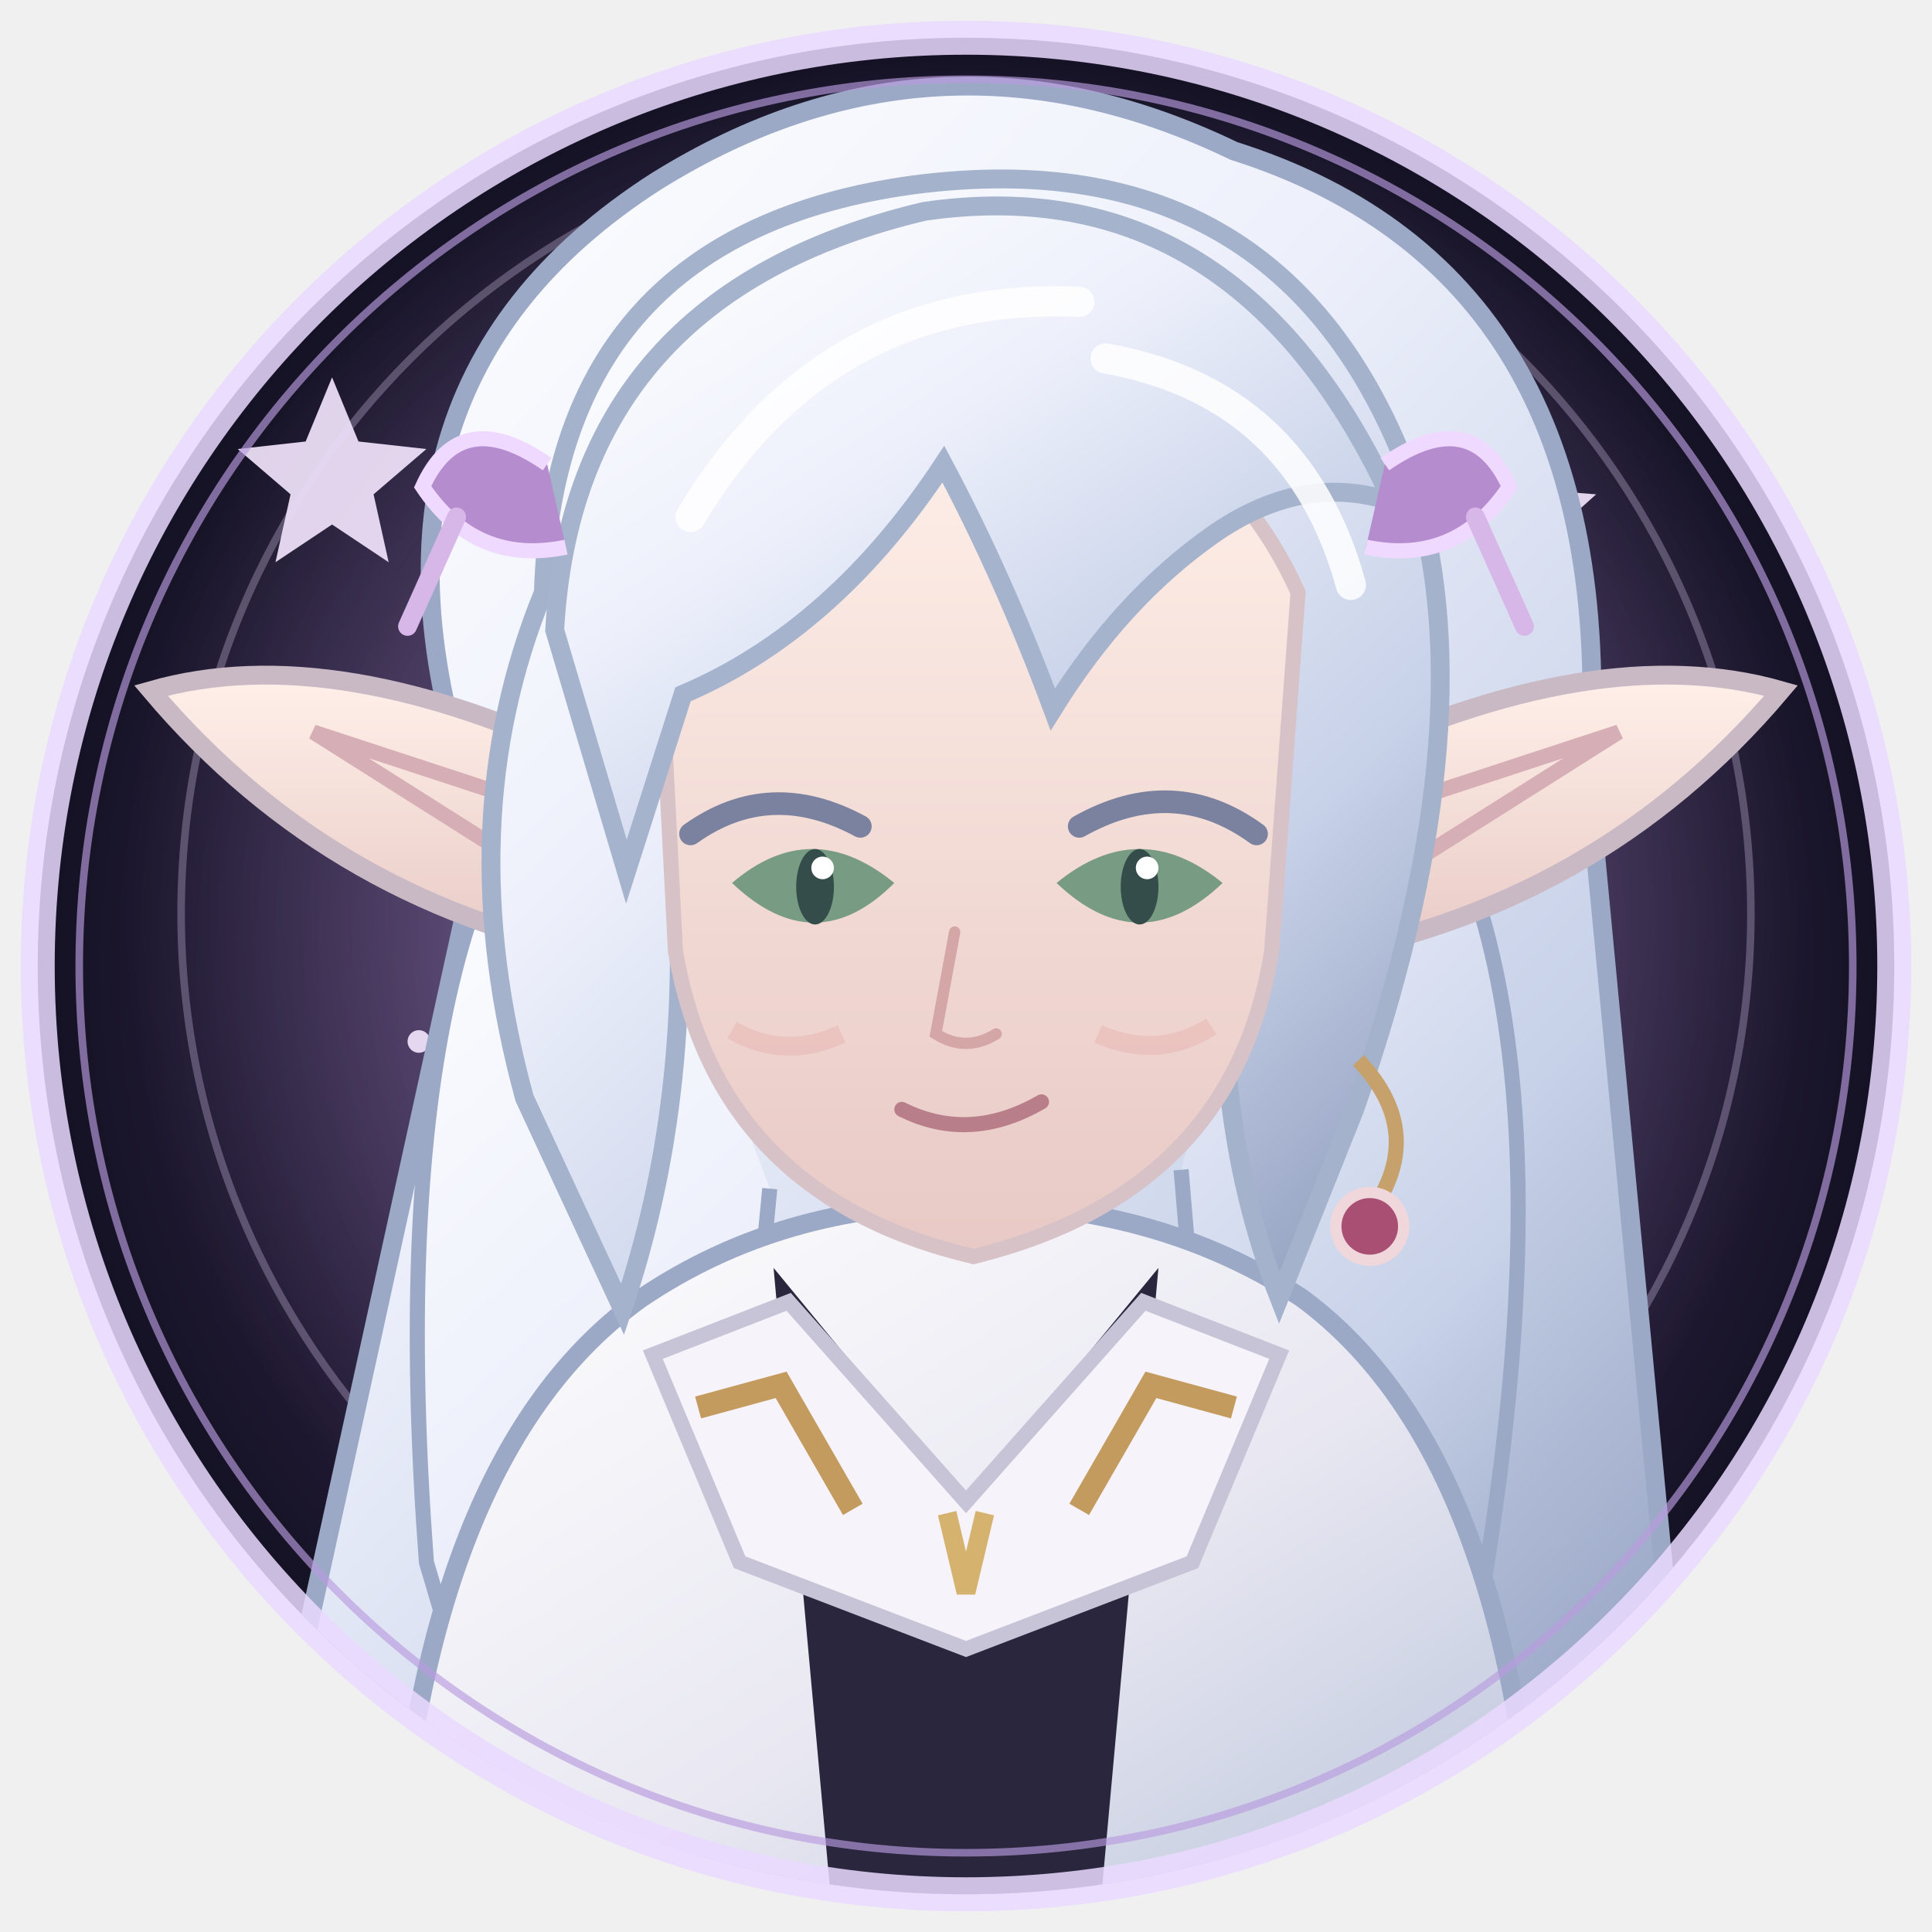
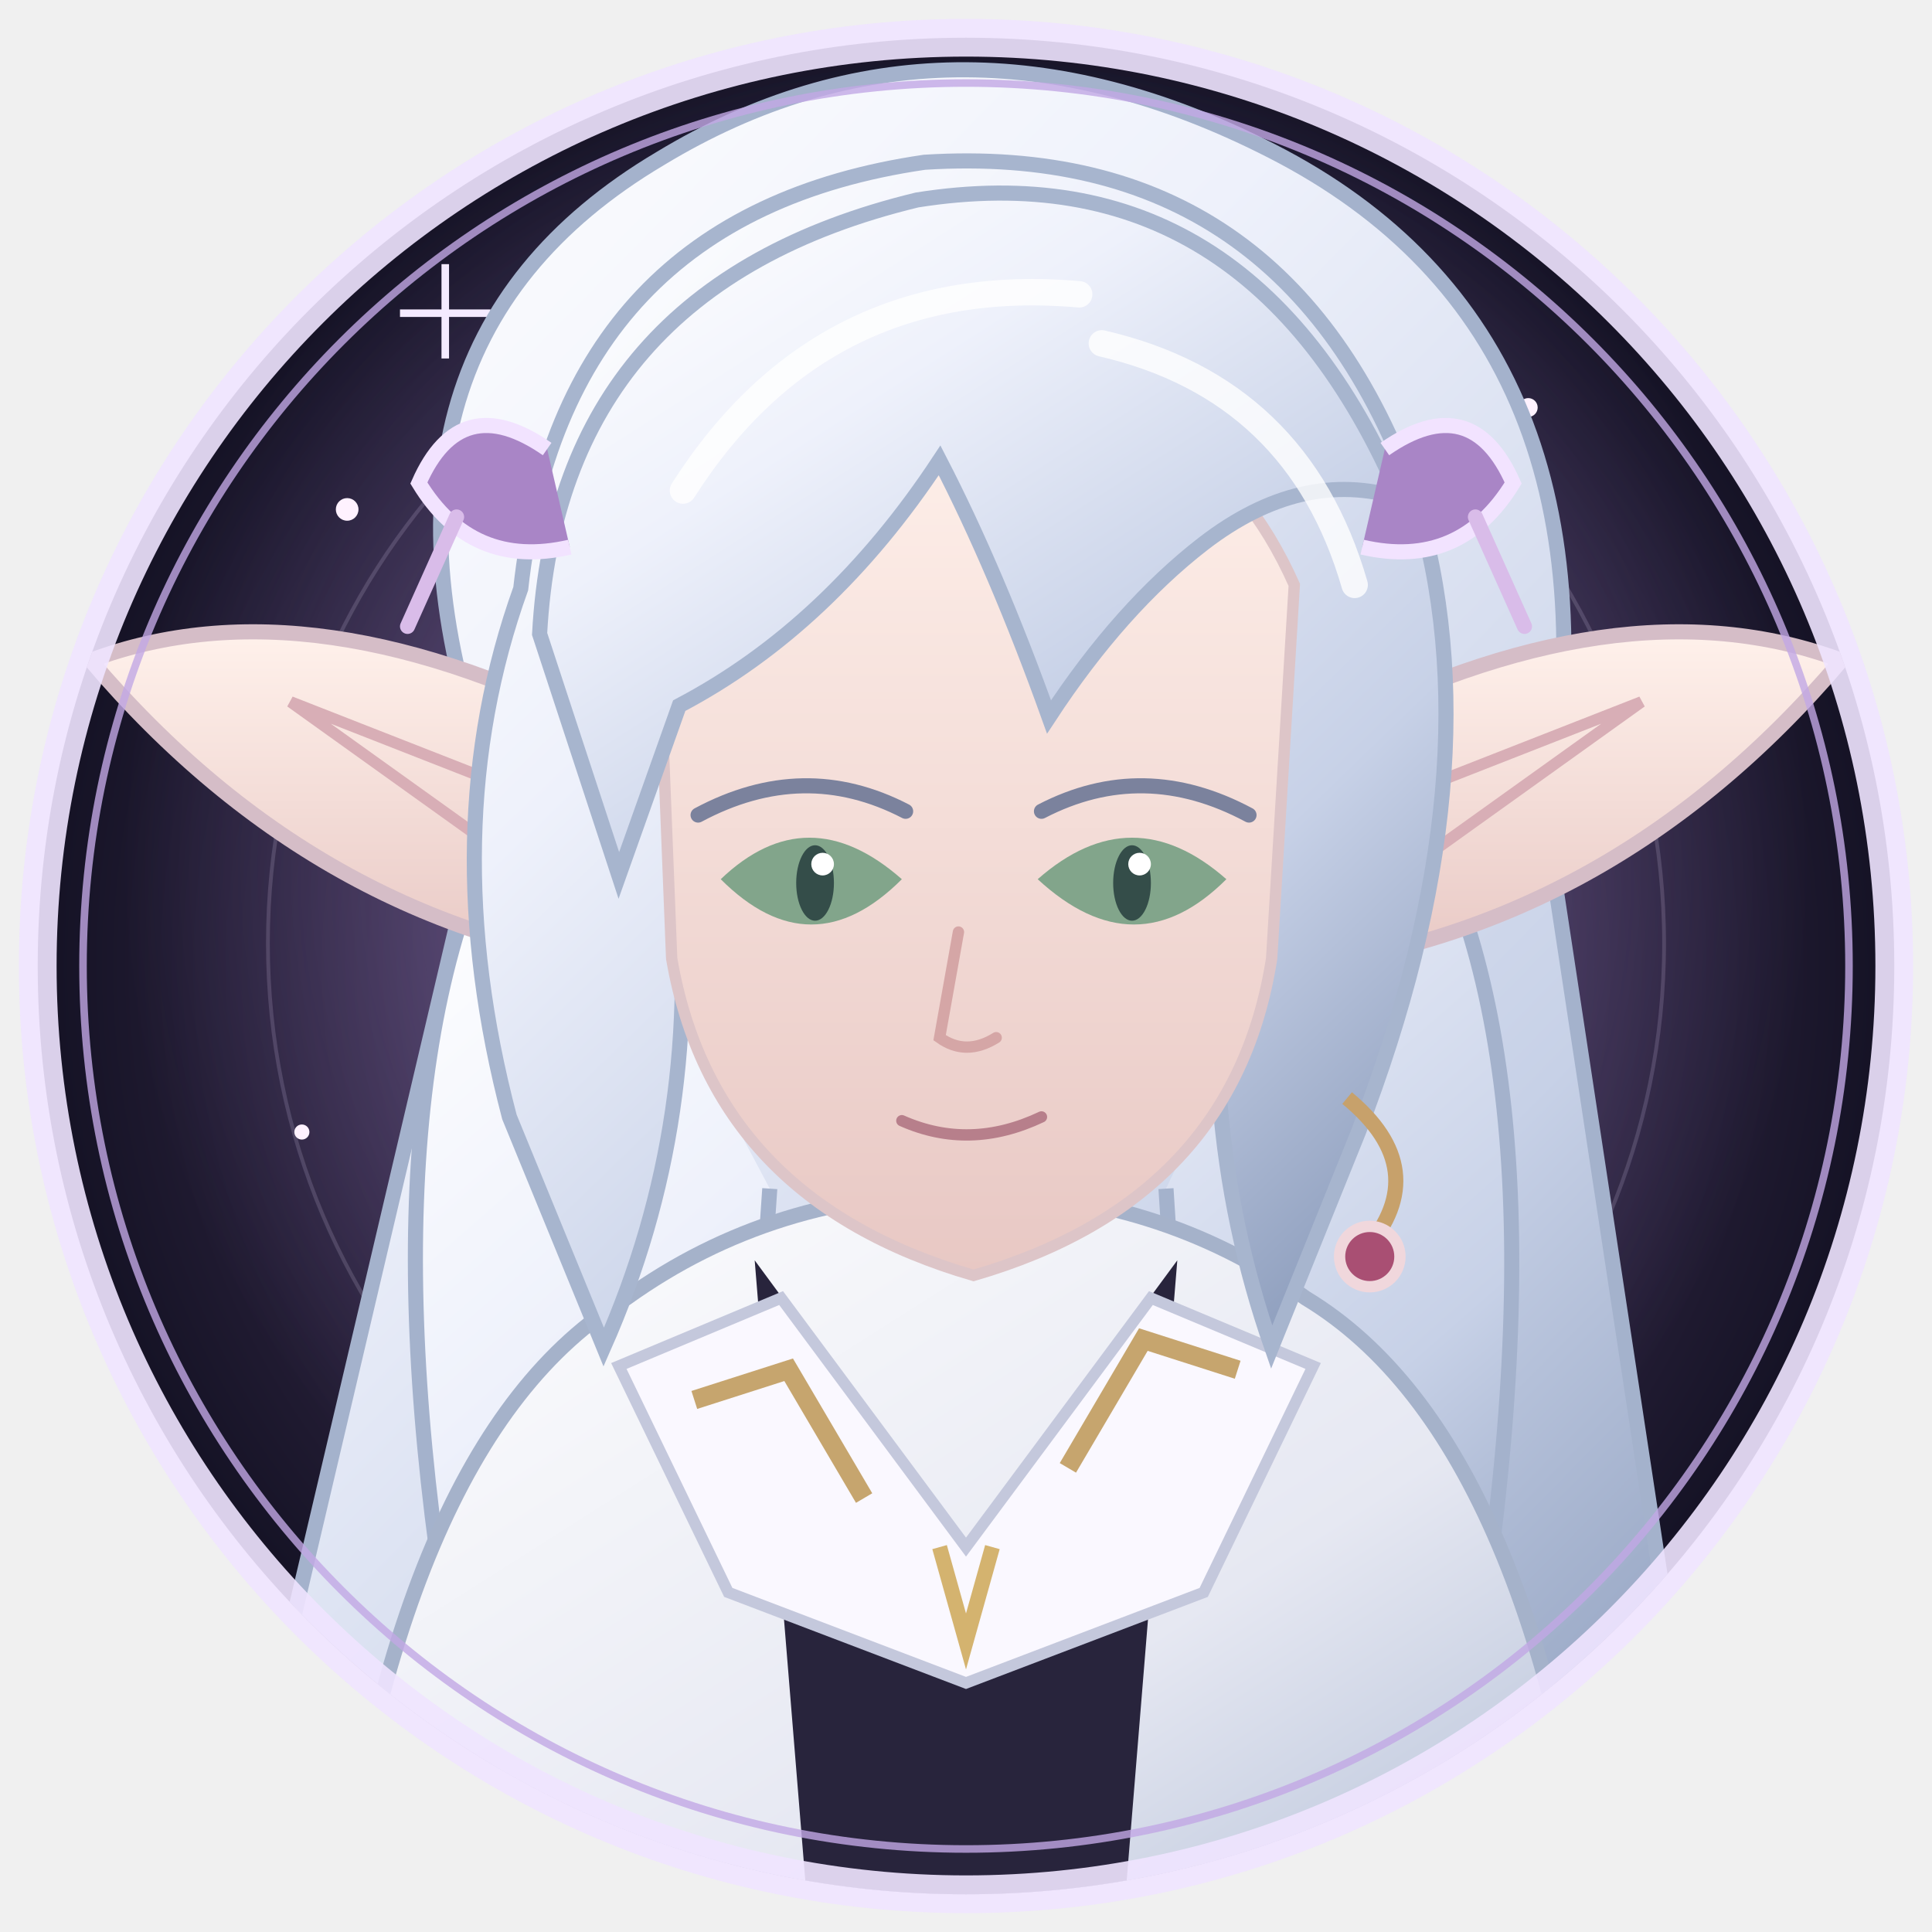
- <svg xmlns="http://www.w3.org/2000/svg" viewBox="0 0 512 512" role="img" aria-labelledby="title desc">
+ <svg xmlns="http://www.w3.org/2000/svg" viewBox="0 0 512 512" role="img" aria-labelledby="t d">
  <defs>
-     <radialGradient id="night">
-       <stop stop-color="#6d568f" />
-       <stop offset=".58" stop-color="#302444" />
+     <radialGradient id="bg">
+       <stop stop-color="#66517f" />
+       <stop offset=".62" stop-color="#302642" />
      <stop offset="1" stop-color="#100f20" />
    </radialGradient>
-     <linearGradient id="silver" x1=".08" y1="0" x2=".9" y2="1">
+     <linearGradient id="hair" x1=".1" y1="0" x2=".9" y2="1">
      <stop stop-color="#fff" />
-       <stop offset=".38" stop-color="#edf0fb" />
-       <stop offset=".72" stop-color="#c7d1e8" />
-       <stop offset="1" stop-color="#8f9dbd" />
+       <stop offset=".32" stop-color="#eef1fb" />
+       <stop offset=".7" stop-color="#c7d1e7" />
+       <stop offset="1" stop-color="#8798b8" />
    </linearGradient>
    <linearGradient id="skin" x1="0" y1="0" x2="0" y2="1">
-       <stop stop-color="#fff0e9" />
-       <stop offset="1" stop-color="#e8c9c5" />
+       <stop stop-color="#fff1eb" />
+       <stop offset="1" stop-color="#e8c8c4" />
    </linearGradient>
-     <linearGradient id="cloth" x1="0" y1="0" x2="1" y2="1">
+     <linearGradient id="robe" x1="0" y1="0" x2="1" y2="1">
      <stop stop-color="#fff" />
-       <stop offset=".55" stop-color="#e9e8f2" />
-       <stop offset="1" stop-color="#b8c3da" />
+       <stop offset=".6" stop-color="#e6e8f2" />
+       <stop offset="1" stop-color="#aab8d2" />
    </linearGradient>
    <radialGradient id="aura">
-       <stop stop-color="#d8b8ff" stop-opacity=".55" />
-       <stop offset="1" stop-color="#d8b8ff" stop-opacity="0" />
+       <stop stop-color="#d7b9ff" stop-opacity=".5" />
+       <stop offset="1" stop-color="#bca0ff" stop-opacity="0" />
    </radialGradient>
-     <clipPath id="circle">
+     <clipPath id="clip">
      <circle cx="256" cy="256" r="246" />
    </clipPath>
+     <filter id="soft">
+       <feGaussianBlur stdDeviation="15" />
+     </filter>
  </defs>
-   <g clip-path="url(#circle)">
-     <rect width="512" height="512" fill="url(#night)" />
-     <circle cx="256" cy="240" r="225" fill="url(#aura)" />
-     <g fill="#f5e8ff" opacity=".9">
-       <path d="M88 100l7 17 18 2-14 12 4 18-15-10-15 10 4-18-14-12 18-2z" />
-       <path d="M405 118l5 12 13 1-10 9 3 13-11-7-11 7 3-13-10-9 13-1z" />
-       <circle cx="111" cy="276" r="3" />
-       <circle cx="420" cy="300" r="2.5" />
-       <circle cx="365" cy="65" r="2" />
+   <g clip-path="url(#clip)">
+     <rect width="512" height="512" fill="url(#bg)" />
+     <circle cx="256" cy="230" r="225" fill="url(#aura)" />
+     <circle cx="256" cy="250" r="185" fill="none" stroke="#e9ddff" stroke-opacity=".16" />
+     <g fill="#fff2ff">
+       <circle cx="92" cy="135" r="3" />
+       <circle cx="405" cy="108" r="2.5" />
+       <circle cx="80" cy="300" r="2" />
+       <circle cx="420" cy="330" r="3" />
+       <path d="M118 70v25m-12-12h24M388 190v20m-10-10h20" stroke="#f4eaff" stroke-width="2" />
    </g>
-     <circle cx="256" cy="242" r="208" fill="none" stroke="#eadbff" stroke-opacity=".28" stroke-width="2" />
-     <path d="M128 220Q85 105 174 48Q248 2 327 40Q431 73 421 207L450 512H64Z" fill="url(#silver)" stroke="#9ba9c6" stroke-width="5" />
-     <path d="M157 190Q100 240 113 414L142 512H185L204 315M352 177Q424 235 393 421L373 512H330L313 310" fill="url(#silver)" stroke="#9ba9c6" stroke-width="4" />
-     <path d="M159 203Q89 169 40 183Q89 241 165 254Z" fill="url(#skin)" stroke="#c9b9c5" stroke-width="5" />
-     <path d="M352 203Q423 169 472 183Q423 241 346 254Z" fill="url(#skin)" stroke="#c9b9c5" stroke-width="5" />
-     <path d="M144 214L83 194 151 237M368 214L429 194 361 237" fill="none" stroke="#d6aeb5" stroke-width="4" />
-     <path d="M104 512Q111 386 170 344Q207 319 256 319Q307 319 345 344Q402 386 408 512Z" fill="url(#cloth)" stroke="#9ba9c6" stroke-width="5" />
-     <path d="M205 336L256 398 307 336L291 512H221Z" fill="#29263e" />
-     <path d="M173 359L209 345 256 398 303 345 339 359 316 414 256 437 196 414Z" fill="#f7f3fb" stroke="#c7c4d8" stroke-width="4" />
-     <path d="M185 373L207 367 226 400M327 373L305 367 286 400" fill="none" stroke="#c49b5e" stroke-width="6" />
-     <path d="M251 401L256 422 261 401" fill="none" stroke="#d5b36e" stroke-width="5" />
-     <path d="M144 157Q147 62 242 49Q342 36 375 130Q394 194 359 294L339 344Q319 293 326 227Q291 203 269 151Q239 211 179 226Q184 291 165 347L139 291Q119 218 144 157Z" fill="url(#silver)" stroke="#a4b2cc" stroke-width="5" />
-     <path d="M174 154Q201 101 258 104Q319 102 344 157L337 252Q327 316 258 333Q190 317 179 252Z" fill="url(#skin)" stroke="#d7c2c7" stroke-width="4" />
-     <path d="M147 167Q152 78 245 56Q328 44 369 133Q345 125 321 142Q297 159 279 188Q266 153 250 123Q221 167 181 184L166 231Z" fill="url(#silver)" stroke="#a5b3cd" stroke-width="5" />
-     <path d="M183 137Q219 77 286 80M293 95Q344 104 358 155" fill="none" stroke="#fff" stroke-width="8" stroke-linecap="round" opacity=".85" />
-     <path d="M183 221Q204 206 228 219M286 219Q311 205 333 221" fill="none" stroke="#7b829f" stroke-width="6" stroke-linecap="round" />
-     <path d="M194 234Q215 216 237 234Q216 255 194 234Z" fill="#789b83" />
-     <path d="M280 234Q302 216 324 234Q302 255 280 234Z" fill="#789b83" />
-     <ellipse cx="216" cy="235" rx="5" ry="10" fill="#344d4a" />
-     <ellipse cx="302" cy="235" rx="5" ry="10" fill="#344d4a" />
-     <circle cx="218" cy="230" r="3" fill="#fff" />
-     <circle cx="304" cy="230" r="3" fill="#fff" />
-     <path d="M253 247L248 274Q256 279 264 274" fill="none" stroke="#d5a6a6" stroke-width="3" stroke-linecap="round" />
-     <path d="M239 294Q257 303 276 292" fill="none" stroke="#b87f8b" stroke-width="4" stroke-linecap="round" />
-     <path d="M194 273Q208 281 223 274M291 274Q307 281 321 272" fill="none" stroke="#e5aaa8" stroke-width="5" opacity=".4" />
-     <path d="M145 123Q122 107 112 129Q126 150 150 145M367 123Q390 107 400 129Q386 150 362 145" fill="#b58cce" stroke="#f0d9ff" stroke-width="4" />
-     <path d="M121 137L108 166M391 137L404 166" stroke="#d7b6e8" stroke-width="5" stroke-linecap="round" />
-     <path d="M360 281Q379 301 362 323" fill="none" stroke="#c7a16b" stroke-width="4" />
-     <circle cx="363" cy="325" r="9" fill="#a94f73" stroke="#f0d7dc" stroke-width="3" />
+     <ellipse cx="256" cy="476" rx="180" ry="70" fill="#0a0914" opacity=".45" filter="url(#soft)" />
+     <path d="M130 207Q89 93 175 42Q251 -4 337 40Q433 89 410 220L457 530H54Z" fill="url(#hair)" stroke="#a4b2cc" stroke-width="4" />
+     <path d="M143 200Q95 270 117 420L145 520H190L204 315M365 198Q416 264 394 421L367 520H322L309 315" fill="url(#hair)" stroke="#a4b2cc" stroke-width="4" />
+     <path d="M163 195Q83 153 24 175Q86 248 174 257Z" fill="url(#skin)" stroke="#d5bdc7" stroke-width="4" />
+     <path d="M349 195Q429 153 488 175Q426 248 338 257Z" fill="url(#skin)" stroke="#d5bdc7" stroke-width="4" />
+     <path d="M151 215L77 186 151 239M361 215L435 186 361 239" fill="none" stroke="#d8aeb6" stroke-width="3" />
+     <path d="M87 530Q103 382 166 344Q205 316 256 316Q307 316 346 344Q409 382 425 530Z" fill="url(#robe)" stroke="#a5b2ca" stroke-width="4" />
+     <path d="M200 334L256 410 312 334 296 530H216Z" fill="#28243c" />
+     <path d="M164 362L207 344 256 410 305 344 348 362 319 422 256 446 193 422Z" fill="#faf8ff" stroke="#c4c8dc" stroke-width="3" />
+     <path d="M184 371l25-8 20 34m99-34-25-8-20 34" fill="none" stroke="#c6a56e" stroke-width="5" />
+     <path d="M249 410l7 25 7-25" fill="none" stroke="#d4b36f" stroke-width="4" />
+     <path d="M138 156Q149 57 245 43Q341 37 375 132Q397 204 360 300L337 357Q315 294 326 222Q293 200 270 146Q239 210 179 228Q187 296 160 357L135 296Q115 220 138 156Z" fill="url(#hair)" stroke="#a7b5ce" stroke-width="4" />
+     <path d="M174 153Q200 101 258 101Q319 101 343 155L337 254Q327 318 258 338Q189 318 178 254Z" fill="url(#skin)" stroke="#ddc5c8" stroke-width="3" />
+     <path d="M143 168Q148 76 243 53Q331 39 371 132Q345 124 319 144Q297 161 278 190Q264 151 249 122Q220 166 180 187L164 232Z" fill="url(#hair)" stroke="#a7b5ce" stroke-width="4" />
+     <path d="M181 130Q218 72 286 78M292 91Q344 103 359 155" fill="none" stroke="#fff" stroke-width="7" stroke-linecap="round" opacity=".8" />
+     <path d="M191 233Q214 211 239 233Q215 257 191 233Z" fill="#82a58b" />
+     <path d="M275 233Q300 211 325 233Q301 257 275 233Z" fill="#82a58b" />
+     <ellipse cx="216" cy="234" rx="5" ry="10" fill="#344d49" />
+     <ellipse cx="300" cy="234" rx="5" ry="10" fill="#344d49" />
+     <circle cx="218" cy="229" r="3" fill="#fff" />
+     <circle cx="302" cy="229" r="3" fill="#fff" />
+     <path d="M185 216Q213 201 240 215M276 215Q303 201 331 216" fill="none" stroke="#7b829d" stroke-width="4" stroke-linecap="round" />
+     <path d="M254 247L249 275Q256 280 264 275" fill="none" stroke="#d5a6a6" stroke-width="3" stroke-linecap="round" />
+     <path d="M239 297Q257 305 276 296" fill="none" stroke="#b77f8b" stroke-width="3" stroke-linecap="round" />
+     <path d="M145 119Q122 103 111 128Q125 151 151 145M367 119Q390 103 401 128Q387 151 361 145" fill="#a985c6" stroke="#f2e3ff" stroke-width="4" />
+     <path d="M121 137L108 166M391 137L404 166" stroke="#d9bce9" stroke-width="4" stroke-linecap="round" />
+     <path d="M357 291Q380 310 362 331" fill="none" stroke="#c7a16b" stroke-width="4" />
+     <circle cx="363" cy="333" r="8" fill="#a94f73" stroke="#f0d7dc" stroke-width="3" />
  </g>
-   <circle cx="256" cy="256" r="246" fill="none" stroke="#ead9ff" stroke-width="9" stroke-opacity=".85" />
-   <circle cx="256" cy="256" r="235" fill="none" stroke="#b99bdf" stroke-width="2" stroke-opacity=".65" />
+   <circle cx="256" cy="256" r="246" fill="none" stroke="#f0e5ff" stroke-width="10" stroke-opacity=".9" />
+   <circle cx="256" cy="256" r="234" fill="none" stroke="#c2a7e5" stroke-width="2" stroke-opacity=".8" />
</svg>
